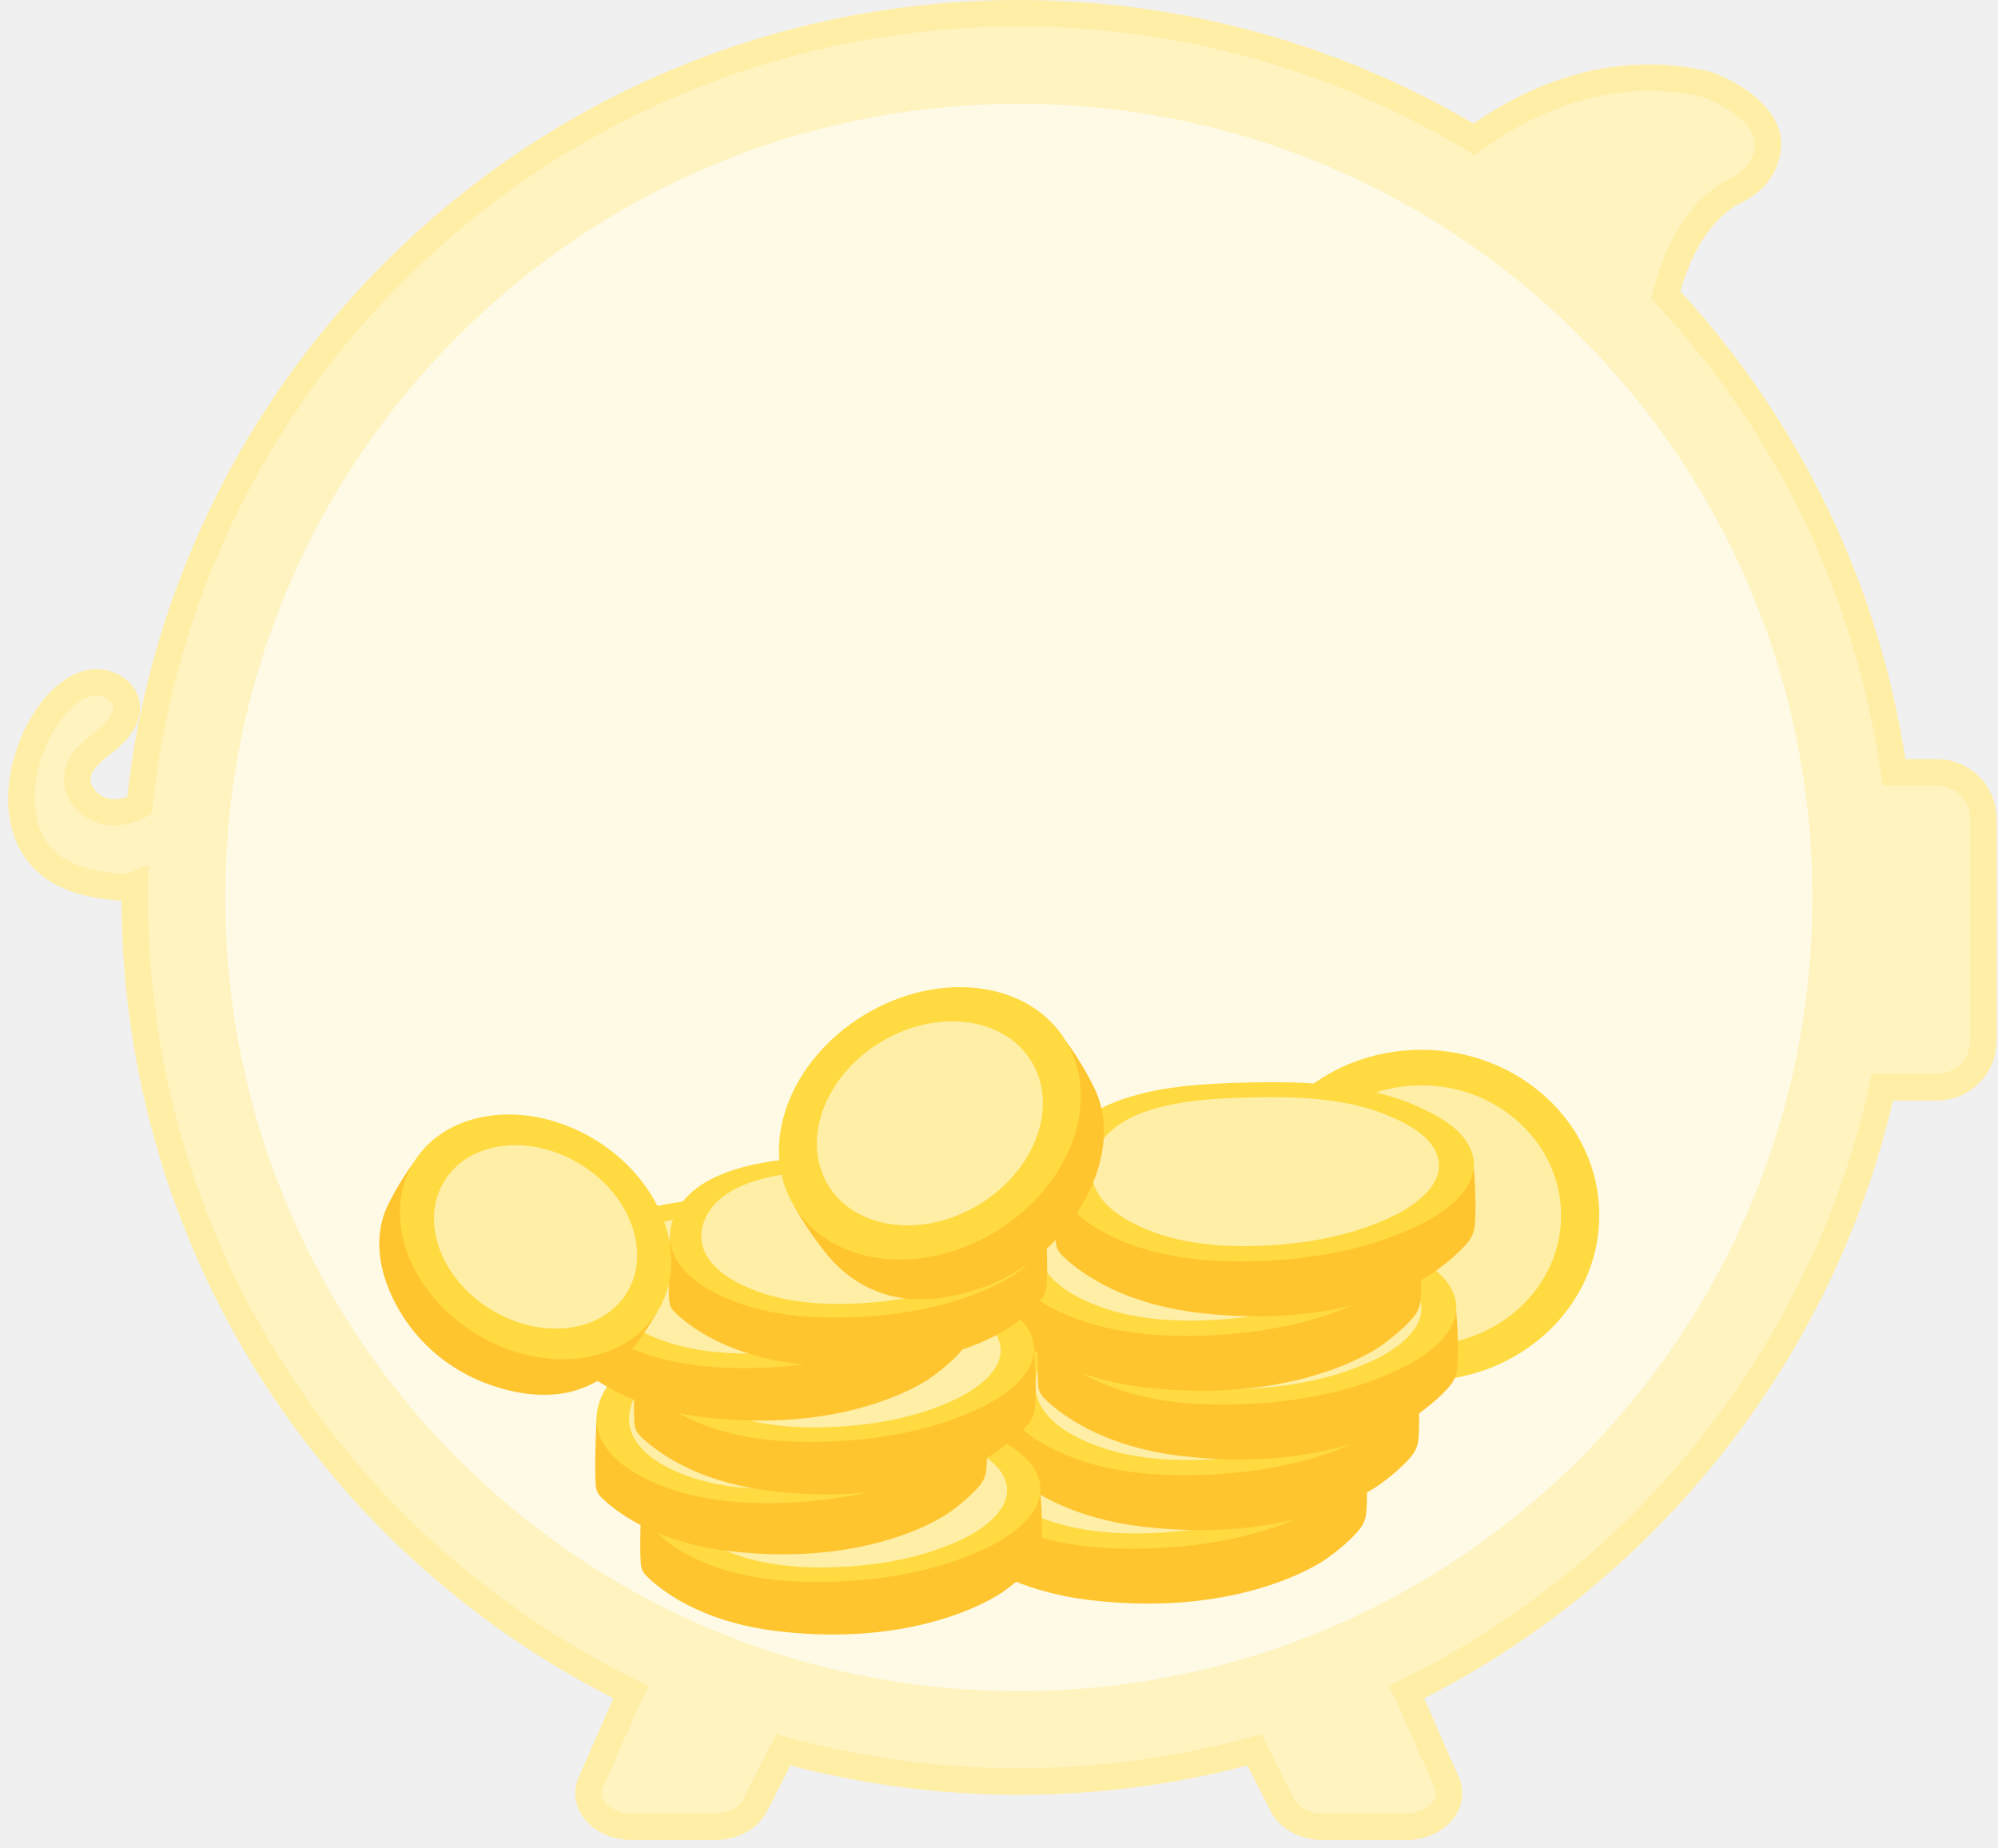
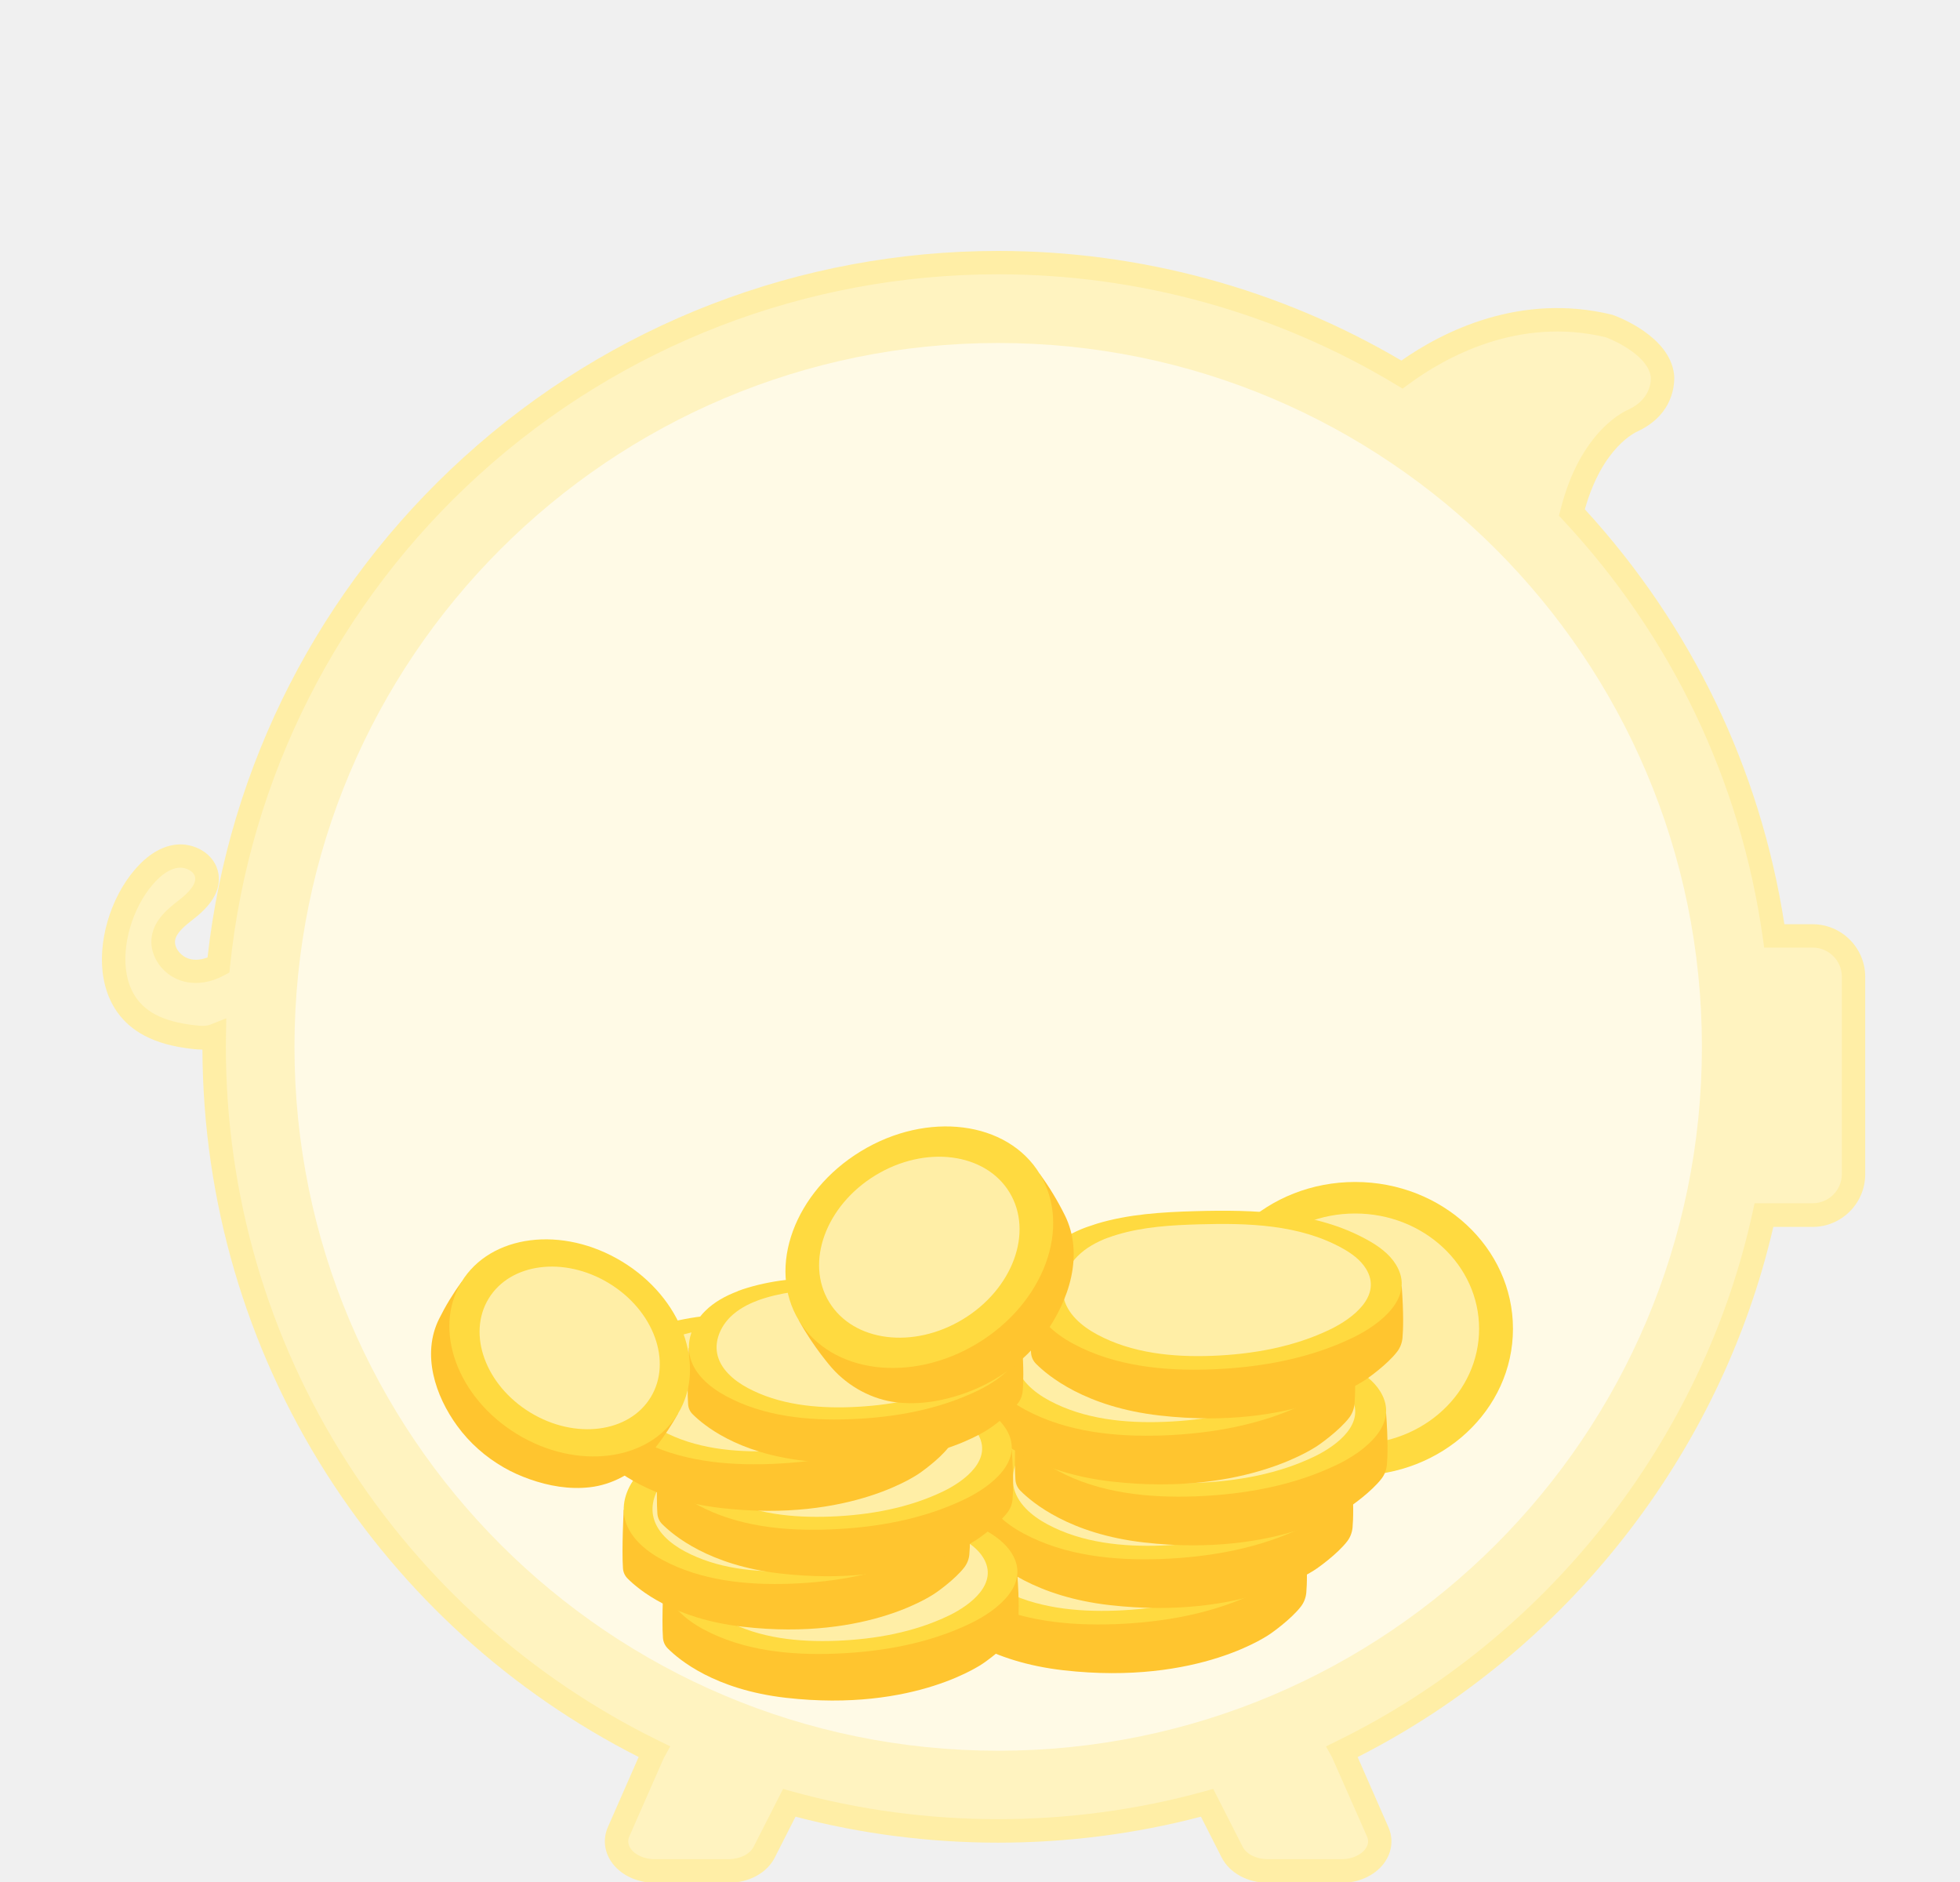
- <svg xmlns="http://www.w3.org/2000/svg" width="100%" height="100%" viewBox="0 0 226 209" fill="none">
-   <g clip-path="url(#clip0_113_24989)">
-     <path d="M219.132 87.35H214.252C211.322 66.63 202.032 47.96 188.432 33.35C190.842 23.75 196.202 21.63 196.202 21.63C200.472 19.62 199.972 15.86 199.972 15.86C199.472 11.84 193.192 9.58 193.192 9.58C181.592 6.76 171.972 11.93 166.762 15.77C151.702 6.71 134.082 1.5 115.242 1.5C63.532 1.5 20.982 40.76 15.782 91.1C14.572 91.74 13.192 92.06 11.862 91.76C10.012 91.34 8.442 89.49 8.782 87.62C9.072 85.97 10.582 84.87 11.902 83.83C13.222 82.79 14.562 81.35 14.312 79.69C14.052 78.02 12.152 76.99 10.472 77.21C8.792 77.43 7.392 78.57 6.282 79.84C1.952 84.84 0.072 95.04 7.012 98.72C8.772 99.65 10.762 100.07 12.742 100.29C13.582 100.38 14.472 100.42 15.252 100.11C15.252 100.57 15.232 101.04 15.232 101.5C15.232 140.98 38.112 175.12 71.342 191.37C71.292 191.46 71.232 191.54 71.202 191.63L66.822 201.6C65.742 204.05 68.092 206.6 71.432 206.6H80.862C82.862 206.6 84.652 205.65 85.392 204.21L88.602 197.91C97.082 200.25 106.022 201.5 115.242 201.5C124.462 201.5 133.402 200.24 141.882 197.91L145.092 204.21C145.822 205.65 147.622 206.6 149.622 206.6H159.052C162.392 206.6 164.742 204.05 163.662 201.6L159.282 191.63C159.242 191.54 159.182 191.46 159.142 191.37C186.172 178.15 206.352 153.09 212.942 122.95H219.142C222.012 122.95 224.362 120.6 224.362 117.73V92.57C224.362 89.7 222.012 87.35 219.142 87.35H219.132Z" fill="#FFF3C0" />
-     <path d="M159.052 208.1H149.622C147.052 208.1 144.752 206.84 143.752 204.89L141.102 199.67C124.272 204.09 106.222 204.09 89.391 199.67L86.742 204.89C85.751 206.84 83.451 208.1 80.871 208.1H71.442C69.091 208.1 66.951 207.04 65.841 205.34C64.972 204.01 64.832 202.42 65.462 200.99L69.382 192.06C53.132 183.82 39.392 171.36 29.572 155.95C19.282 139.79 13.812 121.09 13.742 101.85C13.341 101.85 12.951 101.82 12.582 101.78C10.002 101.5 8.012 100.95 6.312 100.05C3.532 98.58 1.742 96.09 1.142 92.84C0.292 88.32 1.942 82.57 5.152 78.86C6.752 77.01 8.482 75.95 10.281 75.72C12.632 75.41 15.392 76.85 15.791 79.47C16.081 81.37 15.082 83.23 12.832 85.02L12.601 85.2C11.541 86.04 10.441 86.9 10.261 87.89C10.091 88.87 11.031 90.04 12.201 90.31C12.992 90.49 13.761 90.34 14.392 90.1C17.131 65.6 28.721 42.97 47.072 26.32C65.761 9.34 89.972 0 115.242 0C133.372 0 151.132 4.83 166.672 13.98C171.932 10.3 181.772 5.27 193.532 8.13L193.682 8.18C194.412 8.44 200.842 10.89 201.442 15.68C201.472 15.87 202.032 20.55 196.822 23C196.572 23.11 192.312 24.99 190.072 32.95C203.682 47.8 212.462 66.05 215.522 85.86H219.112C222.822 85.86 225.832 88.87 225.832 92.58V117.74C225.832 121.45 222.822 124.46 219.112 124.46H214.112C207.402 153.45 187.702 178.56 161.092 192.07L165.012 201C165.642 202.43 165.502 204.02 164.632 205.35C163.522 207.05 161.372 208.11 159.032 208.11L159.052 208.1ZM142.672 196.13L146.432 203.52C146.912 204.46 148.192 205.09 149.622 205.09H159.052C160.372 205.09 161.592 204.54 162.142 203.69C162.462 203.2 162.512 202.7 162.282 202.19L157.822 192.09L157.052 190.71L158.472 190.01C185.292 176.89 205.102 151.69 211.462 122.62L211.722 121.44H219.132C221.182 121.44 222.852 119.77 222.852 117.72V92.56C222.852 90.51 221.182 88.84 219.132 88.84H212.942L212.762 87.55C209.932 67.58 201.142 49.19 187.332 34.37L186.772 33.77L186.972 32.98C189.542 22.75 195.392 20.33 195.642 20.23C198.672 18.8 198.502 16.31 198.472 16.03C198.162 13.54 194.302 11.59 192.742 11.01C181.572 8.33 172.222 13.59 167.632 16.97L166.822 17.56L165.962 17.04C150.692 7.84 133.152 2.98 115.232 2.98C90.712 2.98 67.212 12.05 49.062 28.51C31.041 44.86 19.752 67.14 17.262 91.23L17.181 92.02L16.471 92.4C14.822 93.28 13.101 93.56 11.521 93.2C8.772 92.58 6.832 89.9 7.292 87.33C7.672 85.21 9.362 83.88 10.732 82.8L10.961 82.62C11.882 81.89 12.961 80.82 12.812 79.88C12.701 79.14 11.621 78.54 10.652 78.66C9.602 78.79 8.512 79.51 7.412 80.79C4.802 83.81 3.402 88.63 4.082 92.25C4.522 94.59 5.742 96.31 7.712 97.36C9.062 98.08 10.711 98.52 12.902 98.76C13.511 98.83 14.211 98.87 14.701 98.68L16.782 97.86L16.741 100.52C16.741 100.84 16.732 101.16 16.732 101.48C16.732 120.27 22.041 138.55 32.092 154.32C41.871 169.68 55.672 182.02 72.001 190.01L73.412 190.7L72.572 192.23L68.192 202.19C67.972 202.7 68.022 203.2 68.332 203.69C68.882 204.54 70.102 205.09 71.421 205.09H80.852C82.281 205.09 83.561 204.46 84.041 203.52L87.802 196.13L88.981 196.46C106.032 201.16 124.422 201.16 141.472 196.46L142.652 196.13H142.672Z" fill="#FFEEA6" />
-     <path d="M115.242 191.26C164.816 191.26 205.002 151.073 205.002 101.5C205.002 51.927 164.816 11.74 115.242 11.74C65.669 11.74 25.482 51.927 25.482 101.5C25.482 151.073 65.669 191.26 115.242 191.26Z" fill="#FFFAE6" />
-     <path d="M160.771 156.17C171.888 156.17 180.901 147.789 180.901 137.45C180.901 127.111 171.888 118.73 160.771 118.73C149.653 118.73 140.641 127.111 140.641 137.45C140.641 147.789 149.653 156.17 160.771 156.17Z" fill="#FFDA40" />
-     <path d="M160.771 152.15C169.503 152.15 176.581 145.569 176.581 137.45C176.581 129.331 169.503 122.75 160.771 122.75C152.039 122.75 144.961 129.331 144.961 137.45C144.961 145.569 152.039 152.15 160.771 152.15Z" fill="#FFEEA6" />
-     <path d="M154.442 164.52C154.702 168.04 154.632 170.08 154.542 171.1C154.482 171.74 154.252 172.35 153.862 172.86C152.572 174.54 150.012 176.31 150.012 176.31C150.012 176.31 140.912 182.97 123.572 181C114.052 179.92 109.292 175.9 107.802 174.41C107.422 174.03 107.202 173.54 107.162 173.01C106.972 170.5 107.262 165.02 107.262 165.02L154.432 164.52H154.442Z" fill="#FFC52F" />
-     <path d="M114.211 156.99C112.491 157.63 110.861 158.52 109.581 159.8C107.961 161.41 106.961 163.73 107.371 165.96C107.861 168.61 110.161 170.57 112.571 171.86C117.871 174.71 124.131 175.34 130.171 175.12C136.411 174.88 142.691 173.76 148.281 171.04C151.661 169.4 156.271 165.93 153.711 161.75C152.861 160.37 151.481 159.38 150.041 158.59C143.511 154.97 135.641 154.73 128.151 154.94C123.911 155.06 119.621 155.31 115.561 156.54C115.111 156.68 114.661 156.83 114.211 156.99Z" fill="#FFDA40" />
-     <path d="M116.993 158.32C115.563 158.86 114.203 159.59 113.133 160.66C111.783 162 110.953 163.93 111.293 165.78C111.703 167.98 113.623 169.61 115.623 170.68C120.033 173.05 125.253 173.58 130.283 173.39C135.473 173.19 140.713 172.26 145.373 170C148.183 168.63 152.033 165.75 149.893 162.28C149.183 161.13 148.033 160.31 146.843 159.65C141.403 156.64 134.853 156.44 128.613 156.62C125.083 156.72 121.503 156.93 118.123 157.95C117.743 158.06 117.373 158.19 117.003 158.33L116.993 158.32Z" fill="#FFEEA6" />
-     <path d="M160.341 156.21C160.601 159.73 160.531 161.77 160.441 162.79C160.381 163.43 160.151 164.04 159.761 164.55C158.471 166.23 155.911 168 155.911 168C155.911 168 146.811 174.66 129.471 172.69C119.951 171.61 115.191 167.59 113.701 166.1C113.321 165.72 113.101 165.23 113.061 164.7C112.871 162.19 113.161 156.71 113.161 156.71L160.331 156.21H160.341Z" fill="#FFC52F" />
-     <path d="M120.1 148.68C118.38 149.32 116.75 150.21 115.47 151.49C113.85 153.1 112.85 155.42 113.26 157.65C113.75 160.3 116.05 162.26 118.46 163.55C123.76 166.4 130.02 167.03 136.06 166.81C142.3 166.57 148.58 165.45 154.17 162.73C157.55 161.09 162.16 157.62 159.6 153.44C158.75 152.06 157.37 151.07 155.93 150.28C149.4 146.66 141.53 146.42 134.04 146.63C129.8 146.75 125.51 147 121.45 148.23C121 148.37 120.55 148.52 120.1 148.68Z" fill="#FFDA40" />
-     <path d="M122.88 150.02C121.45 150.56 120.09 151.29 119.02 152.36C117.67 153.7 116.84 155.63 117.18 157.48C117.59 159.68 119.51 161.31 121.51 162.38C125.92 164.75 131.14 165.28 136.17 165.09C141.36 164.89 146.6 163.96 151.26 161.7C154.07 160.33 157.92 157.45 155.78 153.98C155.07 152.83 153.92 152.01 152.73 151.35C147.29 148.34 140.74 148.14 134.5 148.32C130.97 148.42 127.39 148.63 124.01 149.65C123.63 149.76 123.26 149.89 122.89 150.03L122.88 150.02Z" fill="#FFEEA6" />
-     <path d="M164.722 148.22C164.981 151.74 164.911 153.78 164.821 154.8C164.761 155.44 164.531 156.05 164.141 156.56C162.851 158.24 160.291 160.01 160.291 160.01C160.291 160.01 151.191 166.67 133.851 164.7C124.331 163.62 119.571 159.6 118.081 158.11C117.701 157.73 117.481 157.24 117.441 156.71C117.251 154.2 117.541 148.72 117.541 148.72L164.711 148.22H164.722Z" fill="#FFC52F" />
-     <path d="M124.481 140.69C122.761 141.33 121.131 142.22 119.851 143.5C118.231 145.11 117.231 147.43 117.641 149.66C118.131 152.31 120.431 154.27 122.841 155.56C128.141 158.41 134.401 159.04 140.441 158.82C146.681 158.58 152.961 157.46 158.551 154.74C161.931 153.1 166.541 149.63 163.981 145.45C163.131 144.07 161.751 143.08 160.311 142.29C153.781 138.67 145.911 138.43 138.421 138.64C134.181 138.76 129.891 139.01 125.831 140.24C125.381 140.38 124.931 140.53 124.481 140.69Z" fill="#FFDA40" />
-     <path d="M127.261 142.03C125.831 142.57 124.471 143.3 123.401 144.37C122.051 145.71 121.221 147.64 121.561 149.49C121.971 151.69 123.891 153.32 125.891 154.39C130.301 156.76 135.521 157.29 140.551 157.1C145.741 156.9 150.981 155.97 155.641 153.71C158.451 152.34 162.301 149.46 160.161 145.99C159.451 144.84 158.301 144.02 157.111 143.36C151.671 140.35 145.121 140.15 138.881 140.33C135.351 140.43 131.771 140.64 128.391 141.66C128.011 141.77 127.641 141.9 127.271 142.04L127.261 142.03Z" fill="#FFEEA6" />
-     <path d="M160.591 140.45C160.851 143.97 160.781 146.01 160.691 147.03C160.631 147.67 160.401 148.28 160.011 148.79C158.721 150.47 156.161 152.24 156.161 152.24C156.161 152.24 147.061 158.9 129.721 156.93C120.201 155.85 115.441 151.83 113.951 150.34C113.571 149.96 113.351 149.47 113.311 148.94C113.121 146.43 113.411 140.95 113.411 140.95L160.581 140.45H160.591Z" fill="#FFC52F" />
-     <path d="M120.36 132.92C118.64 133.56 117.01 134.45 115.73 135.73C114.11 137.34 113.11 139.66 113.52 141.89C114.01 144.54 116.31 146.5 118.72 147.79C124.02 150.64 130.28 151.27 136.32 151.05C142.56 150.81 148.84 149.69 154.43 146.97C157.81 145.33 162.42 141.86 159.86 137.68C159.01 136.3 157.63 135.31 156.19 134.52C149.66 130.9 141.79 130.66 134.3 130.87C130.06 130.99 125.77 131.24 121.71 132.47C121.26 132.61 120.81 132.76 120.36 132.92Z" fill="#FFDA40" />
-     <path d="M123.141 134.25C121.711 134.79 120.351 135.52 119.281 136.59C117.931 137.93 117.101 139.86 117.441 141.71C117.851 143.91 119.771 145.54 121.771 146.61C126.181 148.98 131.401 149.51 136.431 149.32C141.621 149.12 146.861 148.19 151.521 145.93C154.331 144.56 158.181 141.68 156.041 138.21C155.331 137.06 154.181 136.24 152.991 135.58C147.551 132.57 141.001 132.37 134.761 132.55C131.231 132.65 127.651 132.86 124.271 133.88C123.891 133.99 123.521 134.12 123.151 134.26L123.141 134.25Z" fill="#FFEEA6" />
-     <path d="M166.712 132.03C166.972 135.55 166.902 137.59 166.812 138.61C166.752 139.25 166.522 139.86 166.132 140.37C164.842 142.05 162.282 143.82 162.282 143.82C162.282 143.82 153.182 150.48 135.842 148.51C126.322 147.43 121.562 143.41 120.072 141.92C119.692 141.54 119.472 141.05 119.432 140.52C119.242 138.01 119.532 132.53 119.532 132.53L166.702 132.03H166.712Z" fill="#FFC52F" />
-     <path d="M126.471 124.5C124.751 125.14 123.121 126.03 121.841 127.31C120.221 128.92 119.221 131.24 119.631 133.47C120.121 136.12 122.421 138.08 124.831 139.37C130.131 142.22 136.391 142.85 142.431 142.63C148.671 142.39 154.951 141.27 160.541 138.55C163.921 136.91 168.531 133.44 165.971 129.26C165.121 127.88 163.741 126.89 162.301 126.1C155.771 122.48 147.901 122.24 140.411 122.45C136.171 122.57 131.881 122.82 127.821 124.05C127.371 124.19 126.921 124.34 126.471 124.5Z" fill="#FFDA40" />
-     <path d="M129.251 125.83C127.821 126.37 126.461 127.1 125.391 128.17C124.041 129.51 123.211 131.44 123.551 133.29C123.961 135.49 125.881 137.12 127.881 138.19C132.291 140.56 137.511 141.09 142.541 140.9C147.731 140.7 152.971 139.77 157.631 137.51C160.441 136.14 164.291 133.26 162.151 129.79C161.441 128.64 160.291 127.82 159.101 127.16C153.661 124.15 147.111 123.95 140.871 124.13C137.341 124.23 133.761 124.44 130.381 125.46C130.001 125.57 129.631 125.7 129.261 125.84L129.251 125.83Z" fill="#FFEEA6" />
-     <path d="M117.682 168.76C117.932 172.12 117.862 174.08 117.782 175.05C117.732 175.66 117.512 176.24 117.132 176.73C115.902 178.34 113.452 180.03 113.452 180.03C113.452 180.03 104.752 186.4 88.172 184.51C79.062 183.47 74.522 179.64 73.092 178.21C72.732 177.85 72.522 177.38 72.482 176.87C72.302 174.47 72.582 169.23 72.582 169.23L117.682 168.76Z" fill="#FFC52F" />
-     <path d="M79.212 161.55C77.572 162.17 76.011 163.01 74.781 164.24C73.231 165.78 72.281 168 72.671 170.13C73.141 172.66 75.341 174.53 77.641 175.77C82.712 178.5 88.692 179.1 94.472 178.88C100.432 178.65 106.442 177.58 111.792 174.98C115.022 173.41 119.432 170.09 116.982 166.1C116.172 164.78 114.852 163.83 113.482 163.08C107.242 159.62 99.712 159.39 92.552 159.59C88.492 159.71 84.391 159.95 80.511 161.12C80.082 161.25 79.651 161.39 79.222 161.55H79.212Z" fill="#FFDA40" />
-     <path d="M81.872 162.83C80.502 163.34 79.202 164.05 78.182 165.06C76.892 166.34 76.092 168.19 76.422 169.96C76.812 172.06 78.652 173.62 80.562 174.65C84.782 176.92 89.772 177.42 94.572 177.24C99.542 177.05 104.542 176.16 109.002 174C111.692 172.69 115.362 169.94 113.322 166.62C112.642 165.52 111.542 164.74 110.402 164.11C105.202 161.24 98.932 161.04 92.962 161.21C89.582 161.31 86.162 161.51 82.932 162.48C82.572 162.59 82.212 162.71 81.862 162.84L81.872 162.83Z" fill="#FFEEA6" />
-     <path d="M111.472 160.08C111.722 163.36 111.652 165.27 111.562 166.22C111.512 166.82 111.292 167.38 110.932 167.86C109.732 169.43 107.342 171.08 107.342 171.08C107.342 171.08 98.862 177.3 82.682 175.45C73.802 174.44 69.372 170.7 67.972 169.3C67.622 168.95 67.412 168.49 67.382 167.99C67.212 165.65 67.472 160.54 67.472 160.54L111.472 160.08Z" fill="#FFC52F" />
-     <path d="M73.942 153.05C72.342 153.65 70.822 154.48 69.622 155.67C68.112 157.17 67.182 159.34 67.562 161.42C68.022 163.89 70.172 165.72 72.412 166.92C77.352 169.58 83.192 170.17 88.822 169.96C94.642 169.74 100.502 168.69 105.712 166.15C108.862 164.62 113.162 161.38 110.772 157.48C109.982 156.19 108.692 155.27 107.352 154.53C101.262 151.16 93.922 150.93 86.932 151.13C82.972 151.24 78.972 151.48 75.192 152.62C74.772 152.75 74.352 152.89 73.932 153.04L73.942 153.05Z" fill="#FFDA40" />
-     <path d="M76.531 154.3C75.191 154.8 73.931 155.49 72.931 156.48C71.671 157.73 70.901 159.53 71.221 161.26C71.601 163.31 73.391 164.83 75.261 165.83C79.381 168.04 84.241 168.53 88.931 168.35C93.781 168.17 98.661 167.3 103.001 165.19C105.631 163.92 109.211 161.23 107.221 157.99C106.561 156.92 105.491 156.15 104.371 155.54C99.301 152.74 93.191 152.55 87.361 152.71C84.061 152.8 80.731 153 77.581 153.95C77.231 154.06 76.881 154.17 76.531 154.3Z" fill="#FFEEA6" />
-     <path d="M116.971 152.91C117.221 156.27 117.151 158.23 117.071 159.2C117.021 159.81 116.801 160.39 116.421 160.88C115.191 162.49 112.741 164.18 112.741 164.18C112.741 164.18 104.041 170.55 87.461 168.66C78.351 167.62 73.811 163.79 72.381 162.36C72.021 162 71.811 161.53 71.771 161.02C71.591 158.62 71.871 153.38 71.871 153.38L116.971 152.91Z" fill="#FFC52F" />
-     <path d="M78.491 145.71C76.851 146.33 75.291 147.17 74.061 148.4C72.511 149.94 71.561 152.16 71.951 154.29C72.421 156.82 74.621 158.69 76.921 159.93C81.991 162.66 87.971 163.26 93.751 163.04C99.711 162.81 105.721 161.74 111.071 159.14C114.301 157.57 118.711 154.25 116.261 150.26C115.451 148.94 114.131 147.99 112.761 147.24C106.521 143.78 98.991 143.55 91.831 143.75C87.771 143.87 83.671 144.11 79.791 145.28C79.361 145.41 78.931 145.55 78.501 145.71H78.491Z" fill="#FFDA40" />
-     <path d="M81.151 146.99C79.781 147.5 78.481 148.21 77.461 149.22C76.171 150.5 75.371 152.35 75.701 154.12C76.091 156.22 77.931 157.78 79.841 158.81C84.061 161.08 89.051 161.58 93.851 161.4C98.821 161.21 103.821 160.32 108.281 158.16C110.971 156.85 114.641 154.1 112.601 150.78C111.921 149.68 110.821 148.9 109.681 148.27C104.481 145.4 98.211 145.2 92.241 145.37C88.861 145.47 85.441 145.67 82.211 146.64C81.851 146.75 81.491 146.87 81.141 147L81.151 146.99Z" fill="#FFEEA6" />
-     <path d="M109.481 144.57C109.731 147.93 109.661 149.89 109.581 150.86C109.531 151.47 109.311 152.05 108.931 152.54C107.701 154.15 105.251 155.84 105.251 155.84C105.251 155.84 96.551 162.21 79.971 160.32C70.861 159.28 66.321 155.45 64.891 154.02C64.531 153.66 64.321 153.19 64.281 152.68C64.101 150.28 64.381 145.04 64.381 145.04L109.481 144.57Z" fill="#FFC52F" />
-     <path d="M71.001 137.36C69.361 137.98 67.801 138.82 66.571 140.05C65.021 141.59 64.071 143.81 64.461 145.94C64.931 148.47 67.131 150.34 69.431 151.58C74.501 154.31 80.481 154.91 86.261 154.69C92.221 154.46 98.231 153.39 103.581 150.79C106.811 149.22 111.221 145.9 108.771 141.91C107.961 140.59 106.641 139.64 105.271 138.89C99.031 135.43 91.501 135.2 84.341 135.4C80.281 135.52 76.181 135.76 72.301 136.93C71.871 137.06 71.441 137.2 71.011 137.36H71.001Z" fill="#FFDA40" />
-     <path d="M73.661 138.64C72.291 139.15 70.991 139.86 69.971 140.87C68.681 142.15 67.881 144 68.211 145.77C68.601 147.87 70.441 149.43 72.351 150.46C76.571 152.73 81.561 153.23 86.361 153.05C91.331 152.86 96.331 151.97 100.791 149.81C103.481 148.5 107.151 145.75 105.111 142.43C104.431 141.33 103.331 140.55 102.191 139.92C96.991 137.05 90.721 136.85 84.751 137.02C81.371 137.12 77.951 137.32 74.721 138.29C74.361 138.4 74.001 138.52 73.651 138.65L73.661 138.64Z" fill="#FFEEA6" />
-     <path d="M118.282 139.44C118.522 142.61 118.452 144.45 118.372 145.37C118.322 145.95 118.112 146.49 117.762 146.95C116.602 148.46 114.292 150.06 114.292 150.06C114.292 150.06 106.092 156.06 90.472 154.28C81.892 153.3 77.612 149.69 76.262 148.34C75.922 148 75.722 147.56 75.692 147.08C75.522 144.82 75.782 139.88 75.782 139.88L118.282 139.43V139.44Z" fill="#FFC52F" />
-     <path d="M82.032 132.66C80.482 133.24 79.012 134.04 77.862 135.19C76.402 136.64 75.502 138.73 75.872 140.74C76.312 143.12 78.392 144.89 80.552 146.05C85.322 148.62 90.962 149.19 96.402 148.98C102.022 148.77 107.682 147.75 112.722 145.3C115.762 143.82 119.922 140.69 117.612 136.93C116.852 135.68 115.602 134.8 114.312 134.08C108.432 130.82 101.342 130.6 94.592 130.79C90.772 130.9 86.902 131.12 83.252 132.23C82.842 132.35 82.442 132.49 82.042 132.64L82.032 132.66Z" fill="#FFDA40" />
-     <path d="M84.532 133.86C83.242 134.34 82.022 135.01 81.052 135.97C79.842 137.18 79.082 138.92 79.392 140.58C79.762 142.56 81.492 144.03 83.292 145C87.272 147.13 91.962 147.61 96.502 147.44C101.182 147.26 105.902 146.42 110.092 144.38C112.632 143.15 116.092 140.55 114.162 137.42C113.522 136.38 112.482 135.65 111.412 135.05C106.512 132.34 100.612 132.16 94.982 132.32C91.802 132.41 88.582 132.6 85.532 133.52C85.192 133.62 84.852 133.74 84.522 133.86H84.532Z" fill="#FFEEA6" />
-     <path d="M74.391 148.28C72.711 151.35 70.601 153.73 70.601 153.73C68.701 155.87 65.991 157.34 63.151 157.66C60.551 157.96 57.911 157.5 55.461 156.63C54.311 156.22 53.201 155.73 52.151 155.12C49.841 153.79 47.811 152 46.241 149.84C43.441 146.01 41.681 140.71 43.921 136.2C44.741 134.55 45.701 132.96 46.791 131.48L74.401 148.27L74.391 148.28Z" fill="#FFC52F" />
-     <path d="M74.391 148.287C78.087 142.21 74.902 133.523 67.277 128.885C59.652 124.247 50.474 125.414 46.777 131.491C43.081 137.569 46.265 146.255 53.891 150.893C61.516 155.531 70.694 154.365 74.391 148.287Z" fill="#FFDA40" />
-     <path d="M70.921 146.178C73.691 141.624 71.307 135.118 65.598 131.645C59.889 128.172 53.015 129.048 50.245 133.602C47.476 138.155 49.859 144.661 55.568 148.134C61.278 151.607 68.151 150.731 70.921 146.178Z" fill="#FFEEA6" />
-     <path d="M89.82 136.39C91.69 139.81 94.04 142.46 94.04 142.46C96.16 144.84 99.17 146.48 102.33 146.84C105.22 147.17 108.16 146.66 110.89 145.7C112.16 145.25 113.4 144.7 114.58 144.02C117.15 142.54 119.41 140.54 121.16 138.15C124.27 133.89 126.23 127.99 123.74 122.97C122.83 121.14 121.76 119.36 120.55 117.72L89.83 136.4L89.82 136.39Z" fill="#FFC52F" />
-     <path d="M112.628 139.29C121.112 134.13 124.656 124.465 120.543 117.703C116.43 110.942 106.219 109.643 97.735 114.804C89.251 119.964 85.707 129.629 89.82 136.391C93.933 143.152 104.144 144.45 112.628 139.29Z" fill="#FFDA40" />
-     <path d="M110.762 136.223C117.113 132.36 119.763 125.12 116.68 120.052C113.598 114.984 105.951 114.008 99.599 117.871C93.248 121.734 90.598 128.974 93.681 134.042C96.763 139.109 104.411 140.086 110.762 136.223Z" fill="#FFEEA6" />
+ <svg xmlns="http://www.w3.org/2000/svg" width="250" height="240" viewBox="0 0 250 240" fill="none">
+   <g clip-path="url(#clip0_376_84361)">
+     <g clip-path="url(#clip1_376_84361)">
+       <path d="M231.21 119.35H226.33C223.4 98.63 214.11 79.96 200.51 65.35C202.92 55.75 208.28 53.63 208.28 53.63C212.55 51.62 212.05 47.86 212.05 47.86C211.55 43.84 205.27 41.58 205.27 41.58C193.67 38.76 184.05 43.93 178.84 47.77C163.78 38.71 146.16 33.5 127.32 33.5C75.61 33.5 33.06 72.76 27.86 123.1C26.65 123.74 25.27 124.06 23.94 123.76C22.09 123.34 20.52 121.49 20.86 119.62C21.15 117.97 22.66 116.87 23.98 115.83C25.3 114.79 26.64 113.35 26.39 111.69C26.13 110.02 24.23 108.99 22.55 109.21C20.87 109.43 19.47 110.57 18.36 111.84C14.03 116.84 12.15 127.04 19.09 130.72C20.85 131.65 22.84 132.07 24.82 132.29C25.66 132.38 26.55 132.42 27.33 132.11C27.33 132.57 27.31 133.04 27.31 133.5C27.31 172.98 50.19 207.12 83.42 223.37C83.37 223.46 83.31 223.54 83.28 223.63L78.9 233.6C77.82 236.05 80.17 238.6 83.51 238.6H92.94C94.94 238.6 96.73 237.65 97.47 236.21L100.68 229.91C109.16 232.25 118.1 233.5 127.32 233.5C136.54 233.5 145.48 232.24 153.96 229.91L157.17 236.21C157.9 237.65 159.7 238.6 161.7 238.6H171.13C174.47 238.6 176.82 236.05 175.74 233.6L171.36 223.63C171.32 223.54 171.26 223.46 171.22 223.37C198.25 210.15 218.43 185.09 225.02 154.95H231.22C234.09 154.95 236.44 152.6 236.44 149.73V124.57C236.44 121.7 234.09 119.35 231.22 119.35H231.21Z" fill="#FFF3C0" />
+       <path d="M171.13 240.1H161.7C159.13 240.1 156.83 238.84 155.83 236.89L153.18 231.67C136.35 236.09 118.3 236.09 101.47 231.67L98.82 236.89C97.83 238.84 95.53 240.1 92.95 240.1H83.52C81.17 240.1 79.03 239.04 77.92 237.34C77.05 236.01 76.91 234.42 77.54 232.99L81.46 224.06C65.21 215.82 51.47 203.36 41.65 187.95C31.36 171.79 25.89 153.09 25.82 133.85C25.42 133.85 25.03 133.82 24.66 133.78C22.08 133.5 20.09 132.95 18.39 132.05C15.61 130.58 13.82 128.09 13.22 124.84C12.37 120.32 14.02 114.57 17.23 110.86C18.83 109.01 20.56 107.95 22.36 107.72C24.71 107.41 27.47 108.85 27.87 111.47C28.16 113.37 27.16 115.23 24.91 117.02L24.68 117.2C23.62 118.04 22.52 118.9 22.34 119.89C22.17 120.87 23.11 122.04 24.28 122.31C25.07 122.49 25.84 122.34 26.47 122.1C29.21 97.6 40.8 74.97 59.15 58.32C77.84 41.34 102.05 32 127.32 32C145.45 32 163.21 36.83 178.75 45.98C184.01 42.3 193.85 37.27 205.61 40.13L205.76 40.18C206.49 40.44 212.92 42.89 213.52 47.68C213.55 47.87 214.11 52.55 208.9 55C208.65 55.11 204.39 56.99 202.15 64.95C215.76 79.8 224.54 98.05 227.6 117.86H231.19C234.9 117.86 237.91 120.87 237.91 124.58V149.74C237.91 153.45 234.9 156.46 231.19 156.46H226.19C219.48 185.45 199.78 210.56 173.17 224.07L177.09 233C177.72 234.43 177.58 236.02 176.71 237.35C175.6 239.05 173.45 240.11 171.11 240.11L171.13 240.1ZM154.75 228.13L158.51 235.52C158.99 236.46 160.27 237.09 161.7 237.09H171.13C172.45 237.09 173.67 236.54 174.22 235.69C174.54 235.2 174.59 234.7 174.36 234.19L169.9 224.09L169.13 222.71L170.55 222.01C197.37 208.89 217.18 183.69 223.54 154.62L223.8 153.44H231.21C233.26 153.44 234.93 151.77 234.93 149.72V124.56C234.93 122.51 233.26 120.84 231.21 120.84H225.02L224.84 119.55C222.01 99.58 213.22 81.19 199.41 66.37L198.85 65.77L199.05 64.98C201.62 54.75 207.47 52.33 207.72 52.23C210.75 50.8 210.58 48.31 210.55 48.03C210.24 45.54 206.38 43.59 204.82 43.01C193.65 40.33 184.3 45.59 179.71 48.97L178.9 49.56L178.04 49.04C162.77 39.84 145.23 34.98 127.31 34.98C102.79 34.98 79.29 44.05 61.14 60.51C43.12 76.86 31.83 99.14 29.34 123.23L29.26 124.02L28.55 124.4C26.9 125.28 25.18 125.56 23.6 125.2C20.85 124.58 18.91 121.9 19.37 119.33C19.75 117.21 21.44 115.88 22.81 114.8L23.04 114.62C23.96 113.89 25.04 112.82 24.89 111.88C24.78 111.14 23.7 110.54 22.73 110.66C21.68 110.79 20.59 111.51 19.49 112.79C16.88 115.81 15.48 120.63 16.16 124.25C16.6 126.59 17.82 128.31 19.79 129.36C21.14 130.08 22.79 130.52 24.98 130.76C25.59 130.83 26.29 130.87 26.78 130.68L28.86 129.86L28.82 132.52C28.82 132.84 28.81 133.16 28.81 133.48C28.81 152.27 34.12 170.55 44.17 186.32C53.95 201.68 67.75 214.02 84.08 222.01L85.49 222.7L84.65 224.23L80.27 234.19C80.05 234.7 80.1 235.2 80.41 235.69C80.96 236.54 82.18 237.09 83.5 237.09H92.93C94.36 237.09 95.64 236.46 96.12 235.52L99.88 228.13L101.06 228.46C118.11 233.16 136.5 233.16 153.55 228.46L154.73 228.13H154.75Z" fill="#FFEEA6" />
+       <path d="M127.32 223.26C176.893 223.26 217.08 183.073 217.08 133.5C217.08 83.927 176.893 43.74 127.32 43.74C77.747 43.74 37.56 83.927 37.56 133.5C37.56 183.073 77.747 223.26 127.32 223.26Z" fill="#FFFAE6" />
+       <path d="M172.85 188.17C183.968 188.17 192.98 179.789 192.98 169.45C192.98 159.112 183.968 150.73 172.85 150.73C161.733 150.73 152.72 159.112 152.72 169.45C152.72 179.789 161.733 188.17 172.85 188.17Z" fill="#FFDA40" />
+       <path d="M172.85 184.15C181.582 184.15 188.66 177.569 188.66 169.45C188.66 161.331 181.582 154.75 172.85 154.75C164.118 154.75 157.04 161.331 157.04 169.45C157.04 177.569 164.118 184.15 172.85 184.15Z" fill="#FFEEA6" />
+       <path d="M166.52 196.52C166.78 200.04 166.71 202.08 166.62 203.1C166.56 203.74 166.33 204.35 165.94 204.86C164.65 206.54 162.09 208.31 162.09 208.31C162.09 208.31 152.99 214.97 135.65 213C126.13 211.92 121.37 207.9 119.88 206.41C119.5 206.03 119.28 205.54 119.24 205.01C119.05 202.5 119.34 197.02 119.34 197.02L166.51 196.52H166.52Z" fill="#FFC52F" />
+       <path d="M126.29 188.989C124.57 189.629 122.94 190.519 121.66 191.799C120.04 193.409 119.04 195.729 119.45 197.959C119.94 200.609 122.24 202.569 124.65 203.859C129.95 206.709 136.21 207.339 142.25 207.119C148.49 206.879 154.77 205.759 160.36 203.039C163.74 201.399 168.35 197.929 165.79 193.749C164.94 192.369 163.56 191.379 162.12 190.589C155.59 186.969 147.72 186.729 140.23 186.939C135.99 187.059 131.7 187.309 127.64 188.539C127.19 188.679 126.74 188.829 126.29 188.989V188.989Z" fill="#FFDA40" />
+       <path d="M129.07 190.32C127.64 190.86 126.28 191.59 125.21 192.66C123.86 194 123.03 195.93 123.37 197.78C123.78 199.98 125.7 201.61 127.7 202.68C132.11 205.05 137.33 205.58 142.36 205.39C147.55 205.19 152.79 204.26 157.45 202C160.26 200.63 164.11 197.75 161.97 194.28C161.26 193.13 160.11 192.31 158.92 191.65C153.48 188.64 146.93 188.44 140.69 188.62C137.16 188.72 133.58 188.93 130.2 189.95C129.82 190.06 129.45 190.19 129.08 190.33L129.07 190.32Z" fill="#FFEEA6" />
+       <path d="M172.42 188.211C172.68 191.731 172.61 193.771 172.52 194.791C172.46 195.431 172.23 196.041 171.84 196.551C170.55 198.231 167.99 200.001 167.99 200.001C167.99 200.001 158.89 206.661 141.55 204.691C132.03 203.611 127.27 199.591 125.78 198.101C125.4 197.721 125.18 197.231 125.14 196.701C124.95 194.191 125.24 188.711 125.24 188.711L172.41 188.211H172.42Z" fill="#FFC52F" />
+       <path d="M132.18 180.68C130.46 181.32 128.83 182.21 127.55 183.49C125.93 185.1 124.93 187.42 125.34 189.65C125.83 192.3 128.13 194.26 130.54 195.55C135.84 198.4 142.1 199.03 148.14 198.81C154.38 198.57 160.66 197.45 166.25 194.73C169.63 193.09 174.24 189.62 171.68 185.44C170.83 184.06 169.45 183.07 168.01 182.28C161.48 178.66 153.61 178.42 146.12 178.63C141.88 178.75 137.59 179 133.53 180.23C133.08 180.37 132.63 180.52 132.18 180.68V180.68Z" fill="#FFDA40" />
+       <path d="M134.96 182.021C133.53 182.561 132.17 183.291 131.1 184.361C129.75 185.701 128.92 187.631 129.26 189.481C129.67 191.681 131.59 193.311 133.59 194.381C138 196.751 143.22 197.281 148.25 197.091C153.44 196.891 158.68 195.961 163.34 193.701C166.15 192.331 170 189.451 167.86 185.981C167.15 184.831 166 184.011 164.81 183.351C159.37 180.341 152.82 180.141 146.58 180.321C143.05 180.421 139.47 180.631 136.09 181.651C135.71 181.761 135.34 181.891 134.97 182.031L134.96 182.021Z" fill="#FFEEA6" />
+       <path d="M176.8 180.221C177.06 183.741 176.99 185.781 176.9 186.801C176.84 187.441 176.61 188.051 176.22 188.561C174.93 190.241 172.37 192.011 172.37 192.011C172.37 192.011 163.27 198.671 145.93 196.701C136.41 195.621 131.65 191.601 130.16 190.111C129.78 189.731 129.56 189.241 129.52 188.711C129.33 186.201 129.62 180.721 129.62 180.721L176.79 180.221H176.8Z" fill="#FFC52F" />
+       <path d="M136.56 172.69C134.84 173.33 133.21 174.22 131.93 175.5C130.31 177.11 129.31 179.43 129.72 181.66C130.21 184.31 132.51 186.27 134.92 187.56C140.22 190.41 146.48 191.04 152.52 190.82C158.76 190.58 165.04 189.46 170.63 186.74C174.01 185.1 178.62 181.63 176.06 177.45C175.21 176.07 173.83 175.08 172.39 174.29C165.86 170.67 157.99 170.43 150.5 170.64C146.26 170.76 141.97 171.01 137.91 172.24C137.46 172.38 137.01 172.53 136.56 172.69V172.69Z" fill="#FFDA40" />
+       <path d="M139.34 174.03C137.91 174.57 136.55 175.3 135.48 176.37C134.13 177.71 133.3 179.64 133.64 181.49C134.05 183.69 135.97 185.32 137.97 186.39C142.38 188.76 147.6 189.29 152.63 189.1C157.82 188.9 163.06 187.97 167.72 185.71C170.53 184.34 174.38 181.46 172.24 177.99C171.53 176.84 170.38 176.02 169.19 175.36C163.75 172.35 157.2 172.15 150.96 172.33C147.43 172.43 143.85 172.64 140.47 173.66C140.09 173.77 139.72 173.9 139.35 174.04L139.34 174.03Z" fill="#FFEEA6" />
+       <path d="M172.67 172.451C172.93 175.971 172.86 178.011 172.77 179.031C172.71 179.671 172.48 180.281 172.09 180.791C170.8 182.471 168.24 184.241 168.24 184.241C168.24 184.241 159.14 190.901 141.8 188.931C132.28 187.851 127.52 183.831 126.03 182.341C125.65 181.961 125.43 181.471 125.39 180.941C125.2 178.431 125.49 172.951 125.49 172.951L172.66 172.451H172.67Z" fill="#FFC52F" />
+       <path d="M132.44 164.921C130.72 165.561 129.09 166.451 127.81 167.731C126.19 169.341 125.19 171.661 125.6 173.891C126.09 176.541 128.39 178.501 130.8 179.791C136.1 182.641 142.36 183.271 148.4 183.051C154.64 182.811 160.92 181.691 166.51 178.971C169.89 177.331 174.5 173.861 171.94 169.681C171.09 168.301 169.71 167.311 168.27 166.521C161.74 162.901 153.87 162.661 146.38 162.871C142.14 162.991 137.85 163.241 133.79 164.471C133.34 164.611 132.89 164.761 132.44 164.921V164.921Z" fill="#FFDA40" />
+       <path d="M135.22 166.251C133.79 166.791 132.43 167.521 131.36 168.591C130.01 169.931 129.18 171.861 129.52 173.711C129.93 175.911 131.85 177.541 133.85 178.611C138.26 180.981 143.48 181.511 148.51 181.321C153.7 181.121 158.94 180.191 163.6 177.931C166.41 176.561 170.26 173.681 168.12 170.211C167.41 169.061 166.26 168.241 165.07 167.581C159.63 164.571 153.08 164.371 146.84 164.551C143.31 164.651 139.73 164.861 136.35 165.881C135.97 165.991 135.6 166.121 135.23 166.261L135.22 166.251Z" fill="#FFEEA6" />
+       <path d="M178.79 164.031C179.05 167.551 178.98 169.591 178.89 170.611C178.83 171.251 178.6 171.861 178.21 172.371C176.92 174.051 174.36 175.821 174.36 175.821C174.36 175.821 165.26 182.481 147.92 180.511C138.4 179.431 133.64 175.411 132.15 173.921C131.77 173.541 131.55 173.051 131.51 172.521C131.32 170.011 131.61 164.531 131.61 164.531L178.78 164.031H178.79Z" fill="#FFC52F" />
+       <path d="M138.55 156.501C136.83 157.141 135.2 158.031 133.92 159.311C132.3 160.921 131.3 163.241 131.71 165.471C132.2 168.121 134.5 170.081 136.91 171.371C142.21 174.221 148.47 174.851 154.51 174.631C160.75 174.391 167.03 173.271 172.62 170.551C176 168.911 180.61 165.441 178.05 161.261C177.2 159.881 175.82 158.891 174.38 158.101C167.85 154.481 159.98 154.241 152.49 154.451C148.25 154.571 143.96 154.821 139.9 156.051C139.45 156.191 139 156.341 138.55 156.501V156.501Z" fill="#FFDA40" />
+       <path d="M141.33 157.831C139.9 158.371 138.54 159.101 137.47 160.171C136.12 161.511 135.29 163.441 135.63 165.291C136.04 167.491 137.96 169.121 139.96 170.191C144.37 172.561 149.59 173.091 154.62 172.901C159.81 172.701 165.05 171.771 169.71 169.511C172.52 168.141 176.37 165.261 174.23 161.791C173.52 160.641 172.37 159.821 171.18 159.161C165.74 156.151 159.19 155.951 152.95 156.131C149.42 156.231 145.84 156.441 142.46 157.461C142.08 157.571 141.71 157.701 141.34 157.841L141.33 157.831Z" fill="#FFEEA6" />
+       <path d="M129.76 200.76C130.01 204.12 129.94 206.08 129.86 207.05C129.81 207.66 129.59 208.24 129.21 208.73C127.98 210.34 125.53 212.03 125.53 212.03C125.53 212.03 116.83 218.4 100.25 216.51C91.14 215.47 86.6 211.64 85.17 210.21C84.81 209.85 84.6 209.38 84.56 208.87C84.38 206.47 84.66 201.23 84.66 201.23L129.76 200.76V200.76Z" fill="#FFC52F" />
+       <path d="M91.29 193.551C89.65 194.171 88.09 195.011 86.86 196.241C85.31 197.781 84.36 200.001 84.75 202.131C85.22 204.661 87.42 206.531 89.72 207.771C94.79 210.501 100.77 211.101 106.55 210.881C112.51 210.651 118.52 209.581 123.87 206.981C127.1 205.411 131.51 202.091 129.06 198.101C128.25 196.781 126.93 195.831 125.56 195.081C119.32 191.621 111.79 191.391 104.63 191.591C100.57 191.711 96.47 191.951 92.59 193.121C92.16 193.251 91.73 193.391 91.3 193.551H91.29Z" fill="#FFDA40" />
+       <path d="M93.95 194.83C92.58 195.34 91.28 196.05 90.26 197.06C88.97 198.34 88.17 200.19 88.5 201.96C88.89 204.06 90.73 205.62 92.64 206.65C96.86 208.92 101.85 209.42 106.65 209.24C111.62 209.05 116.62 208.16 121.08 206C123.77 204.69 127.44 201.94 125.4 198.62C124.72 197.52 123.62 196.74 122.48 196.11C117.28 193.24 111.01 193.04 105.04 193.21C101.66 193.31 98.24 193.51 95.01 194.48C94.65 194.59 94.29 194.71 93.94 194.84L93.95 194.83Z" fill="#FFEEA6" />
+       <path d="M123.55 192.08C123.8 195.36 123.73 197.27 123.64 198.22C123.59 198.82 123.37 199.38 123.01 199.86C121.81 201.43 119.42 203.08 119.42 203.08C119.42 203.08 110.94 209.3 94.76 207.45C85.88 206.44 81.45 202.7 80.05 201.3C79.7 200.95 79.49 200.49 79.46 199.99C79.29 197.65 79.55 192.54 79.55 192.54L123.55 192.08V192.08Z" fill="#FFC52F" />
+       <path d="M86.02 185.05C84.42 185.65 82.9 186.48 81.7 187.67C80.19 189.17 79.26 191.34 79.64 193.42C80.1 195.89 82.25 197.72 84.49 198.92C89.43 201.58 95.27 202.17 100.9 201.96C106.72 201.74 112.58 200.69 117.79 198.15C120.94 196.62 125.24 193.38 122.85 189.48C122.06 188.19 120.77 187.27 119.43 186.53C113.34 183.16 106 182.93 99.01 183.13C95.05 183.24 91.05 183.48 87.27 184.62C86.85 184.75 86.43 184.89 86.01 185.04L86.02 185.05Z" fill="#FFDA40" />
+       <path d="M88.61 186.301C87.27 186.801 86.01 187.491 85.01 188.481C83.75 189.731 82.98 191.531 83.3 193.261C83.68 195.311 85.47 196.831 87.34 197.831C91.46 200.041 96.32 200.531 101.01 200.351C105.86 200.171 110.74 199.301 115.08 197.191C117.71 195.921 121.29 193.231 119.3 189.991C118.64 188.921 117.57 188.151 116.45 187.541C111.38 184.741 105.27 184.551 99.44 184.711C96.14 184.801 92.81 185.001 89.66 185.951C89.31 186.061 88.96 186.171 88.61 186.301V186.301Z" fill="#FFEEA6" />
+       <path d="M129.05 184.91C129.3 188.27 129.23 190.23 129.15 191.2C129.1 191.81 128.88 192.39 128.5 192.88C127.27 194.49 124.82 196.18 124.82 196.18C124.82 196.18 116.12 202.55 99.54 200.66C90.43 199.62 85.89 195.79 84.46 194.36C84.1 194 83.89 193.53 83.85 193.02C83.67 190.62 83.95 185.38 83.95 185.38L129.05 184.91V184.91Z" fill="#FFC52F" />
+       <path d="M90.57 177.711C88.93 178.331 87.37 179.171 86.14 180.401C84.59 181.941 83.64 184.161 84.03 186.291C84.5 188.821 86.7 190.691 89 191.931C94.07 194.661 100.05 195.261 105.83 195.041C111.79 194.811 117.8 193.741 123.15 191.141C126.38 189.571 130.79 186.251 128.34 182.261C127.53 180.941 126.21 179.991 124.84 179.241C118.6 175.781 111.07 175.551 103.91 175.751C99.85 175.871 95.75 176.111 91.87 177.281C91.44 177.411 91.01 177.551 90.58 177.711H90.57Z" fill="#FFDA40" />
+       <path d="M93.23 178.99C91.86 179.5 90.56 180.21 89.54 181.22C88.25 182.5 87.45 184.35 87.78 186.12C88.17 188.22 90.01 189.78 91.92 190.81C96.14 193.08 101.13 193.58 105.93 193.4C110.9 193.21 115.9 192.32 120.36 190.16C123.05 188.85 126.72 186.1 124.68 182.78C124 181.68 122.9 180.9 121.76 180.27C116.56 177.4 110.29 177.2 104.32 177.37C100.94 177.47 97.52 177.67 94.29 178.64C93.93 178.75 93.57 178.87 93.22 179L93.23 178.99Z" fill="#FFEEA6" />
+       <path d="M121.56 176.568C121.81 179.928 121.74 181.888 121.66 182.858C121.61 183.468 121.39 184.048 121.01 184.538C119.78 186.148 117.33 187.838 117.33 187.838C117.33 187.838 108.63 194.208 92.05 192.318C82.94 191.278 78.4 187.448 76.97 186.018C76.61 185.658 76.4 185.188 76.36 184.678C76.18 182.278 76.46 177.038 76.46 177.038L121.56 176.568V176.568Z" fill="#FFC52F" />
+       <path d="M83.08 169.359C81.44 169.979 79.88 170.819 78.65 172.049C77.1 173.589 76.15 175.809 76.54 177.939C77.01 180.469 79.21 182.339 81.51 183.579C86.58 186.309 92.56 186.909 98.34 186.689C104.3 186.459 110.31 185.389 115.66 182.789C118.89 181.219 123.3 177.899 120.85 173.909C120.04 172.589 118.72 171.639 117.35 170.889C111.11 167.429 103.58 167.199 96.42 167.399C92.36 167.519 88.26 167.759 84.38 168.929C83.95 169.059 83.52 169.199 83.09 169.359H83.08Z" fill="#FFDA40" />
+       <path d="M85.74 170.638C84.37 171.148 83.07 171.858 82.05 172.868C80.76 174.148 79.96 175.998 80.29 177.768C80.68 179.868 82.52 181.428 84.43 182.458C88.65 184.728 93.64 185.228 98.44 185.048C103.41 184.858 108.41 183.968 112.87 181.808C115.56 180.498 119.23 177.748 117.19 174.428C116.51 173.328 115.41 172.548 114.27 171.918C109.07 169.048 102.8 168.848 96.83 169.018C93.45 169.118 90.03 169.318 86.8 170.288C86.44 170.398 86.08 170.518 85.73 170.648L85.74 170.638Z" fill="#FFEEA6" />
+       <path d="M130.36 171.44C130.6 174.61 130.53 176.45 130.45 177.37C130.4 177.95 130.19 178.49 129.84 178.95C128.68 180.46 126.37 182.06 126.37 182.06C126.37 182.06 118.17 188.06 102.55 186.28C93.97 185.3 89.69 181.69 88.34 180.34C88 180 87.8 179.56 87.77 179.08C87.6 176.82 87.86 171.88 87.86 171.88L130.36 171.43V171.44Z" fill="#FFC52F" />
+       <path d="M94.11 164.659C92.56 165.239 91.09 166.039 89.94 167.189C88.48 168.639 87.58 170.729 87.95 172.739C88.39 175.119 90.47 176.889 92.63 178.049C97.4 180.619 103.04 181.189 108.48 180.979C114.1 180.769 119.76 179.749 124.8 177.299C127.84 175.819 132 172.689 129.69 168.929C128.93 167.679 127.68 166.799 126.39 166.079C120.51 162.819 113.42 162.599 106.67 162.789C102.85 162.899 98.98 163.119 95.33 164.229C94.92 164.349 94.52 164.489 94.12 164.639L94.11 164.659Z" fill="#FFDA40" />
+       <path d="M96.61 165.859C95.32 166.339 94.1 167.009 93.13 167.969C91.92 169.179 91.16 170.919 91.47 172.579C91.84 174.559 93.57 176.029 95.37 176.999C99.35 179.129 104.04 179.609 108.58 179.439C113.26 179.259 117.98 178.419 122.17 176.379C124.71 175.149 128.17 172.549 126.24 169.419C125.6 168.379 124.56 167.649 123.49 167.049C118.59 164.339 112.69 164.159 107.06 164.319C103.88 164.409 100.66 164.599 97.61 165.519C97.27 165.619 96.93 165.739 96.6 165.859H96.61Z" fill="#FFEEA6" />
+       <path d="M86.47 180.28C84.79 183.35 82.68 185.73 82.68 185.73C80.78 187.87 78.07 189.34 75.23 189.66C72.63 189.96 69.99 189.5 67.54 188.63C66.39 188.22 65.28 187.73 64.23 187.12C61.92 185.79 59.89 184 58.32 181.84C55.52 178.01 53.76 172.71 56 168.2C56.82 166.55 57.78 164.96 58.87 163.48L86.48 180.27L86.47 180.28Z" fill="#FFC52F" />
+       <path d="M86.469 180.288C90.166 174.21 86.981 165.523 79.356 160.885C71.731 156.247 62.553 157.414 58.856 163.492C55.159 169.569 58.344 178.256 65.969 182.894C73.594 187.532 82.772 186.365 86.469 180.288Z" fill="#FFDA40" />
+       <path d="M83.001 178.179C85.77 173.626 83.387 167.119 77.677 163.646C71.968 160.174 65.094 161.05 62.325 165.603C59.555 170.156 61.938 176.663 67.648 180.136C73.357 183.608 80.231 182.732 83.001 178.179Z" fill="#FFEEA6" />
+       <path d="M101.9 168.391C103.77 171.811 106.12 174.461 106.12 174.461C108.24 176.841 111.25 178.481 114.41 178.841C117.3 179.171 120.24 178.661 122.97 177.701C124.24 177.251 125.48 176.701 126.66 176.021C129.23 174.541 131.49 172.541 133.24 170.151C136.35 165.891 138.31 159.991 135.82 154.971C134.91 153.141 133.84 151.361 132.63 149.721L101.91 168.401L101.9 168.391Z" fill="#FFC52F" />
+       <path d="M124.707 171.291C133.191 166.131 136.735 156.466 132.622 149.704C128.509 142.943 118.298 141.644 109.814 146.805C101.33 151.965 97.786 161.63 101.899 168.392C106.012 175.153 116.223 176.451 124.707 171.291Z" fill="#FFDA40" />
+       <path d="M122.842 168.224C129.193 164.361 131.843 157.121 128.761 152.054C125.678 146.986 118.031 146.009 111.679 149.872C105.328 153.736 102.678 160.975 105.761 166.043C108.843 171.111 116.491 172.087 122.842 168.224Z" fill="#FFEEA6" />
+     </g>
  </g>
  <defs>
-     <clipPath id="clip0_113_24989">
-       <rect width="224.93" height="208.1" fill="white" transform="translate(0.921875)" />
+     <clipPath id="clip0_376_84361">
+       <rect width="250" height="240" fill="white" />
+     </clipPath>
+     <clipPath id="clip1_376_84361">
+       <rect width="224.93" height="208.1" fill="white" transform="translate(13 32)" />
    </clipPath>
  </defs>
</svg>
